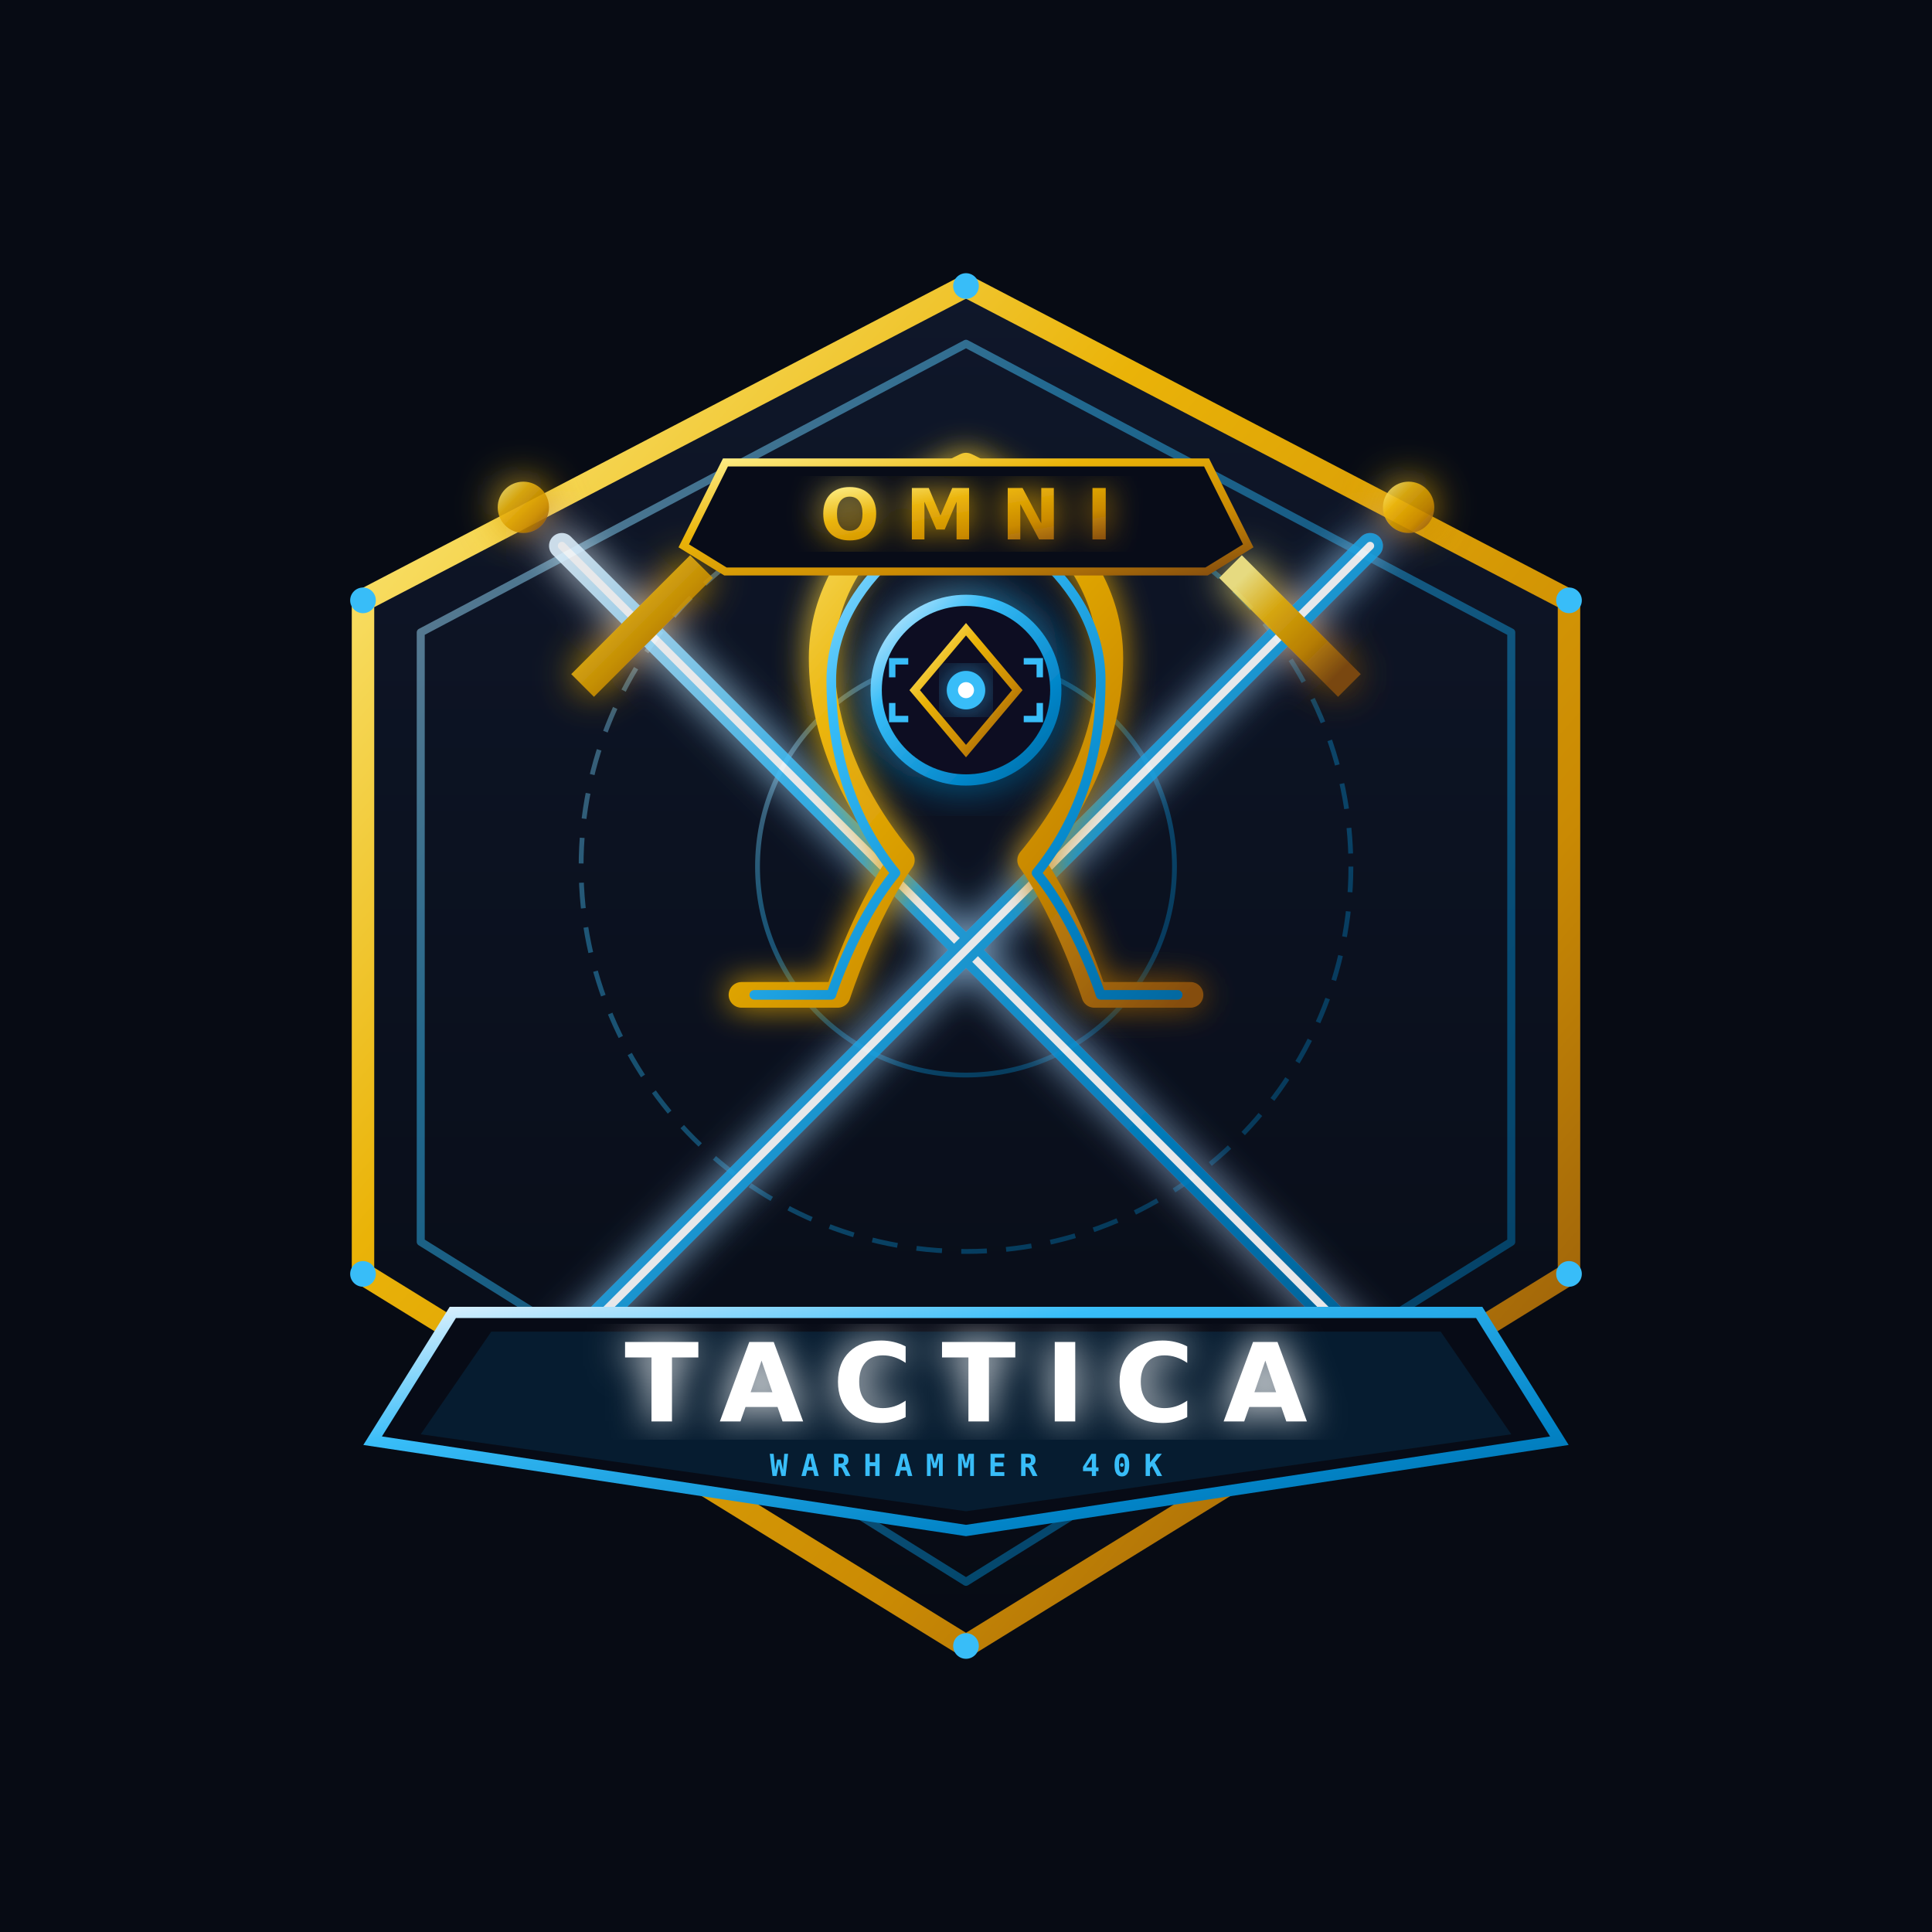
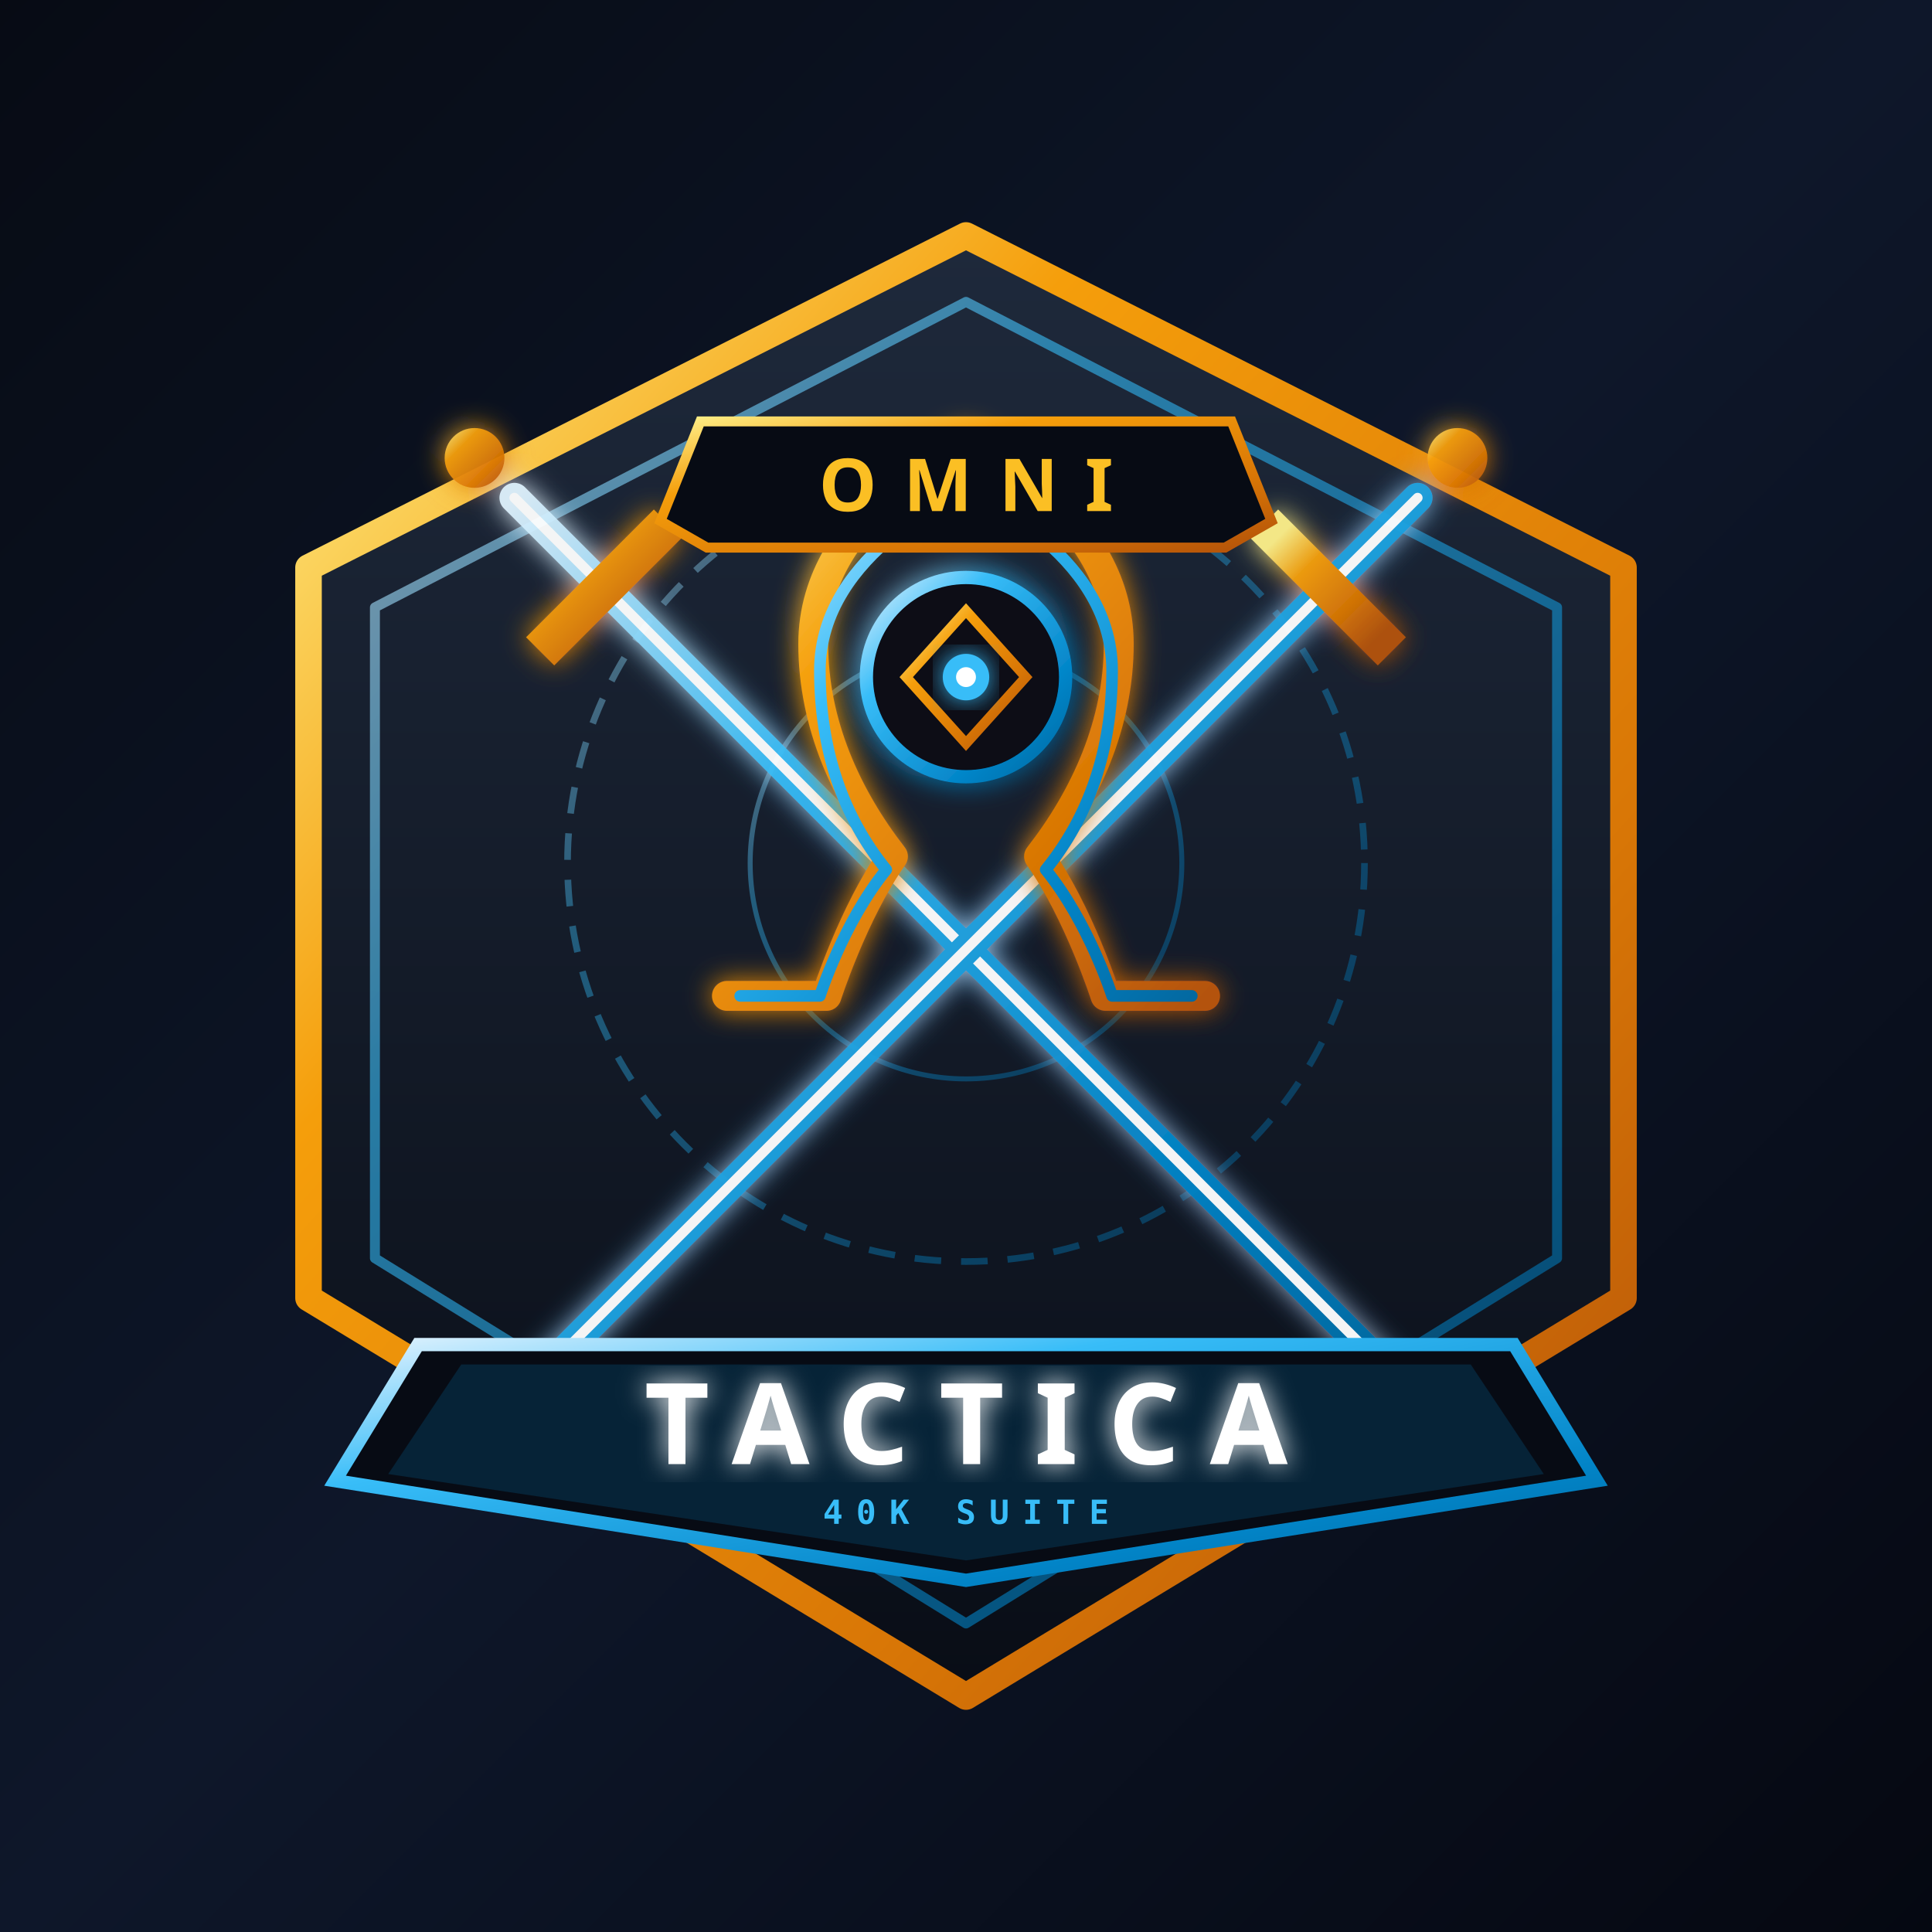
<svg xmlns="http://www.w3.org/2000/svg" viewBox="0 0 512 512" width="100%" height="100%">
  <defs>
    <linearGradient id="bgGrad" x1="0%" y1="0%" x2="100%" y2="100%">
-       <stop offset="0%" stop-color="#050811" />
-       <stop offset="50%" stop-color="#0a101f" />
-       <stop offset="100%" stop-color="#02040a" />
+       <stop offset="0%" stop-color="#070b14" />
+       <stop offset="50%" stop-color="#0e172a" />
+       <stop offset="100%" stop-color="#050811" />
    </linearGradient>
    <linearGradient id="goldGrad" x1="0%" y1="0%" x2="100%" y2="100%">
      <stop offset="0%" stop-color="#fef08a" />
-       <stop offset="35%" stop-color="#eab308" />
-       <stop offset="70%" stop-color="#ca8a04" />
-       <stop offset="100%" stop-color="#854d0e" />
+       <stop offset="30%" stop-color="#f59e0b" />
+       <stop offset="70%" stop-color="#d97706" />
+       <stop offset="100%" stop-color="#b45309" />
    </linearGradient>
    <linearGradient id="cyanGrad" x1="0%" y1="0%" x2="100%" y2="100%">
      <stop offset="0%" stop-color="#e0f2fe" />
      <stop offset="30%" stop-color="#38bdf8" />
      <stop offset="75%" stop-color="#0284c7" />
      <stop offset="100%" stop-color="#0369a1" />
    </linearGradient>
    <linearGradient id="shieldGrad" x1="0%" y1="0%" x2="0%" y2="100%">
-       <stop offset="0%" stop-color="#0f172a" />
-       <stop offset="100%" stop-color="#070b14" />
+       <stop offset="0%" stop-color="#1e293b" />
+       <stop offset="100%" stop-color="#090d16" />
    </linearGradient>
-     <filter id="cyanGlow" x="-20%" y="-20%" width="140%" height="140%">
-       <feGaussianBlur stdDeviation="6" result="blur" />
-       <feComposite in="SourceGraphic" in2="blur" operator="over" />
-     </filter>
-     <filter id="goldGlow" x="-20%" y="-20%" width="140%" height="140%">
-       <feGaussianBlur stdDeviation="5" result="blur" />
+     <filter id="glow" x="-20%" y="-20%" width="140%" height="140%">
+       <feGaussianBlur stdDeviation="4" result="blur" />
      <feComposite in="SourceGraphic" in2="blur" operator="over" />
    </filter>
  </defs>
-   <rect width="512" height="512" fill="#070b14" />
-   <g transform="translate(256, 256) scale(0.85) translate(-256, -256)">
-     <polygon points="256,44 444,142 444,352 256,468 68,352 68,142" fill="url(#shieldGrad)" stroke="url(#goldGrad)" stroke-width="7" stroke-linejoin="round" />
-     <polygon points="256,62 426,152 426,342 256,448 86,342 86,152" fill="none" stroke="url(#cyanGrad)" stroke-width="2.5" stroke-opacity="0.5" stroke-linejoin="round" />
+   <rect width="512" height="512" fill="url(#bgGrad)" />
+   <g transform="translate(256, 256) scale(0.88) translate(-256, -256)">
+     <polygon points="256,36 454,136 454,356 256,476 58,356 58,136" fill="url(#shieldGrad)" stroke="url(#goldGrad)" stroke-width="8" stroke-linejoin="round" />
+     <polygon points="256,56 434,148 434,344 256,454 78,344 78,148" fill="none" stroke="url(#cyanGrad)" stroke-width="3" stroke-opacity="0.6" stroke-linejoin="round" />
    <g opacity="0.4">
-       <circle cx="256" cy="225" r="120" fill="none" stroke="url(#cyanGrad)" stroke-width="1.5" stroke-dasharray="8 6" />
+       <circle cx="256" cy="225" r="120" fill="none" stroke="url(#cyanGrad)" stroke-width="2" stroke-dasharray="8 6" />
      <circle cx="256" cy="225" r="65" fill="none" stroke="url(#cyanGrad)" stroke-width="1.5" />
-       <line x1="256" y1="95" x2="256" y2="355" stroke="url(#cyanGrad)" stroke-width="1.5" stroke-dasharray="4 4" />
-       <line x1="126" y1="225" x2="386" y2="225" stroke="url(#cyanGrad)" stroke-width="1.5" stroke-dasharray="4 4" />
+       <line x1="256" y1="85" x2="256" y2="365" stroke="url(#cyanGrad)" stroke-width="1.5" stroke-dasharray="4 4" />
+       <line x1="116" y1="225" x2="396" y2="225" stroke="url(#cyanGrad)" stroke-width="1.5" stroke-dasharray="4 4" />
    </g>
-     <g opacity="0.9" filter="url(#cyanGlow)">
-       <line x1="130" y1="125" x2="382" y2="377" stroke="url(#cyanGrad)" stroke-width="8" stroke-linecap="round" />
-       <line x1="130" y1="125" x2="382" y2="377" stroke="#ffffff" stroke-width="2.5" stroke-linecap="round" />
-       <line x1="140" y1="165" x2="170" y2="135" stroke="url(#goldGrad)" stroke-width="10" stroke-linecap="square" />
-       <circle cx="118" cy="113" r="8" fill="url(#goldGrad)" />
-       <line x1="382" y1="125" x2="130" y2="377" stroke="url(#cyanGrad)" stroke-width="8" stroke-linecap="round" />
-       <line x1="382" y1="125" x2="130" y2="377" stroke="#ffffff" stroke-width="2.5" stroke-linecap="round" />
-       <line x1="372" y1="165" x2="342" y2="135" stroke="url(#goldGrad)" stroke-width="10" stroke-linecap="square" />
-       <circle cx="394" cy="113" r="8" fill="url(#goldGrad)" />
+     <g opacity="0.95" filter="url(#glow)">
+       <line x1="120" y1="115" x2="392" y2="387" stroke="url(#cyanGrad)" stroke-width="9" stroke-linecap="round" />
+       <line x1="120" y1="115" x2="392" y2="387" stroke="#ffffff" stroke-width="3" stroke-linecap="round" />
+       <line x1="132" y1="157" x2="162" y2="127" stroke="url(#goldGrad)" stroke-width="12" stroke-linecap="square" />
+       <circle cx="108" cy="103" r="9" fill="url(#goldGrad)" />
+       <line x1="392" y1="115" x2="120" y2="387" stroke="url(#cyanGrad)" stroke-width="9" stroke-linecap="round" />
+       <line x1="392" y1="115" x2="120" y2="387" stroke="#ffffff" stroke-width="3" stroke-linecap="round" />
+       <line x1="380" y1="157" x2="350" y2="127" stroke="url(#goldGrad)" stroke-width="12" stroke-linecap="square" />
+       <circle cx="404" cy="103" r="9" fill="url(#goldGrad)" />
    </g>
    <g transform="translate(256, 215)">
-       <path d="M -70,50 L -40,50 C -40,50 -32,25 -20,8 C -35,-10 -45,-32 -45,-55 C -45,-95 0,-115 0,-115 C 0,-115 45,-95 45,-55 C 45,-32 35,-10 20,8 C 32,25 40,50 40,50 L 70,50" fill="none" stroke="url(#goldGrad)" stroke-width="8" stroke-linecap="round" stroke-linejoin="round" filter="url(#goldGlow)" />
-       <path d="M -66,50 L -42,50 C -42,50 -35,28 -22,12 C -35,-4 -42,-24 -42,-48 C -42,-84 0,-102 0,-102 C 0,-102 42,-84 42,-48 C 42,-24 35,-4 22,12 C 35,28 42,50 42,50 L 66,50" fill="none" stroke="url(#cyanGrad)" stroke-width="3" stroke-linecap="round" stroke-linejoin="round" />
-       <circle cx="0" cy="-45" r="28" fill="#0b1120" stroke="url(#cyanGrad)" stroke-width="3.5" filter="url(#cyanGlow)" />
-       <polygon points="0,-64 16,-45 0,-26 -16,-45" fill="none" stroke="url(#goldGrad)" stroke-width="2.5" />
-       <circle cx="0" cy="-45" r="6" fill="#38bdf8" filter="url(#cyanGlow)" />
-       <circle cx="0" cy="-45" r="2.5" fill="#ffffff" />
-       <path d="M -18,-54 L -23,-54 L -23,-49" fill="none" stroke="#38bdf8" stroke-width="2" />
-       <path d="M 18,-54 L 23,-54 L 23,-49" fill="none" stroke="#38bdf8" stroke-width="2" />
-       <path d="M -18,-36 L -23,-36 L -23,-41" fill="none" stroke="#38bdf8" stroke-width="2" />
-       <path d="M 18,-36 L 23,-36 L 23,-41" fill="none" stroke="#38bdf8" stroke-width="2" />
+       <path d="M -72,50 L -42,50 C -42,50 -34,25 -22,8 C -36,-10 -46,-32 -46,-56 C -46,-96 0,-116 0,-116 C 0,-116 46,-96 46,-56 C 46,-32 36,-10 22,8 C 34,25 42,50 42,50 L 72,50" fill="none" stroke="url(#goldGrad)" stroke-width="9" stroke-linecap="round" stroke-linejoin="round" filter="url(#glow)" />
+       <path d="M -68,50 L -44,50 C -44,50 -37,28 -24,12 C -37,-4 -44,-24 -44,-48 C -44,-84 0,-102 0,-102 C 0,-102 44,-84 44,-48 C 44,-24 37,-4 24,12 C 37,28 44,50 44,50 L 68,50" fill="none" stroke="url(#cyanGrad)" stroke-width="3.5" stroke-linecap="round" stroke-linejoin="round" />
+       <circle cx="0" cy="-46" r="30" fill="#070b14" stroke="url(#cyanGrad)" stroke-width="4" filter="url(#glow)" />
+       <polygon points="0,-66 18,-46 0,-26 -18,-46" fill="none" stroke="url(#goldGrad)" stroke-width="3" />
+       <circle cx="0" cy="-46" r="7" fill="#38bdf8" filter="url(#glow)" />
+       <circle cx="0" cy="-46" r="3" fill="#ffffff" />
    </g>
-     <g transform="translate(256, 115)">
-       <polygon points="-75,-16 75,-16 88,10 75,18 -75,18 -88,10" fill="#080c18" stroke="url(#goldGrad)" stroke-width="2.5" />
-       <text x="0" y="8" font-family="DejaVu Sans, Arial, sans-serif" font-size="22" font-weight="900" letter-spacing="8" fill="url(#goldGrad)" text-anchor="middle" filter="url(#goldGlow)">OMNI</text>
+     <g transform="translate(256, 110)">
+       <polygon points="-80,-18 80,-18 92,12 78,20 -78,20 -92,12" fill="#070b14" stroke="url(#goldGrad)" stroke-width="3" />
+       <text x="0" y="9" font-family="sans-serif" font-size="22" font-weight="900" letter-spacing="8" fill="#fbbf24" text-anchor="middle">OMNI</text>
    </g>
-     <g transform="translate(256, 388)">
-       <polygon points="-160,-24 160,-24 185,16 0,44 -185,16" fill="#070b16" stroke="url(#cyanGrad)" stroke-width="3.5" />
-       <polygon points="-148,-18 148,-18 170,14 0,38 -170,14" fill="rgba(2,132,199,0.15)" />
-       <text x="0" y="10" font-family="DejaVu Sans, Arial, sans-serif" font-size="34" font-weight="900" letter-spacing="9" fill="#ffffff" text-anchor="middle" filter="url(#cyanGlow)">TACTICA</text>
-       <text x="0" y="27" font-family="DejaVu Sans Mono, monospace" font-size="9.5" font-weight="800" letter-spacing="4" fill="#38bdf8" text-anchor="middle">WARHAMMER 40K</text>
+     <g transform="translate(256, 395)">
+       <polygon points="-165,-25 165,-25 190,16 0,46 -190,16" fill="#070b14" stroke="url(#cyanGrad)" stroke-width="4" />
+       <polygon points="-152,-19 152,-19 174,14 0,40 -174,14" fill="rgba(2,132,199,0.2)" />
+       <text x="0" y="11" font-family="sans-serif" font-size="34" font-weight="900" letter-spacing="9" fill="#ffffff" text-anchor="middle" filter="url(#glow)">TACTICA</text>
+       <text x="0" y="29" font-family="monospace" font-size="10" font-weight="800" letter-spacing="4" fill="#38bdf8" text-anchor="middle">40K SUITE</text>
    </g>
-     <circle cx="256" cy="44" r="4" fill="#38bdf8" />
-     <circle cx="444" cy="142" r="4" fill="#38bdf8" />
-     <circle cx="444" cy="352" r="4" fill="#38bdf8" />
-     <circle cx="256" cy="468" r="4" fill="#38bdf8" />
-     <circle cx="68" cy="352" r="4" fill="#38bdf8" />
-     <circle cx="68" cy="142" r="4" fill="#38bdf8" />
  </g>
</svg>
